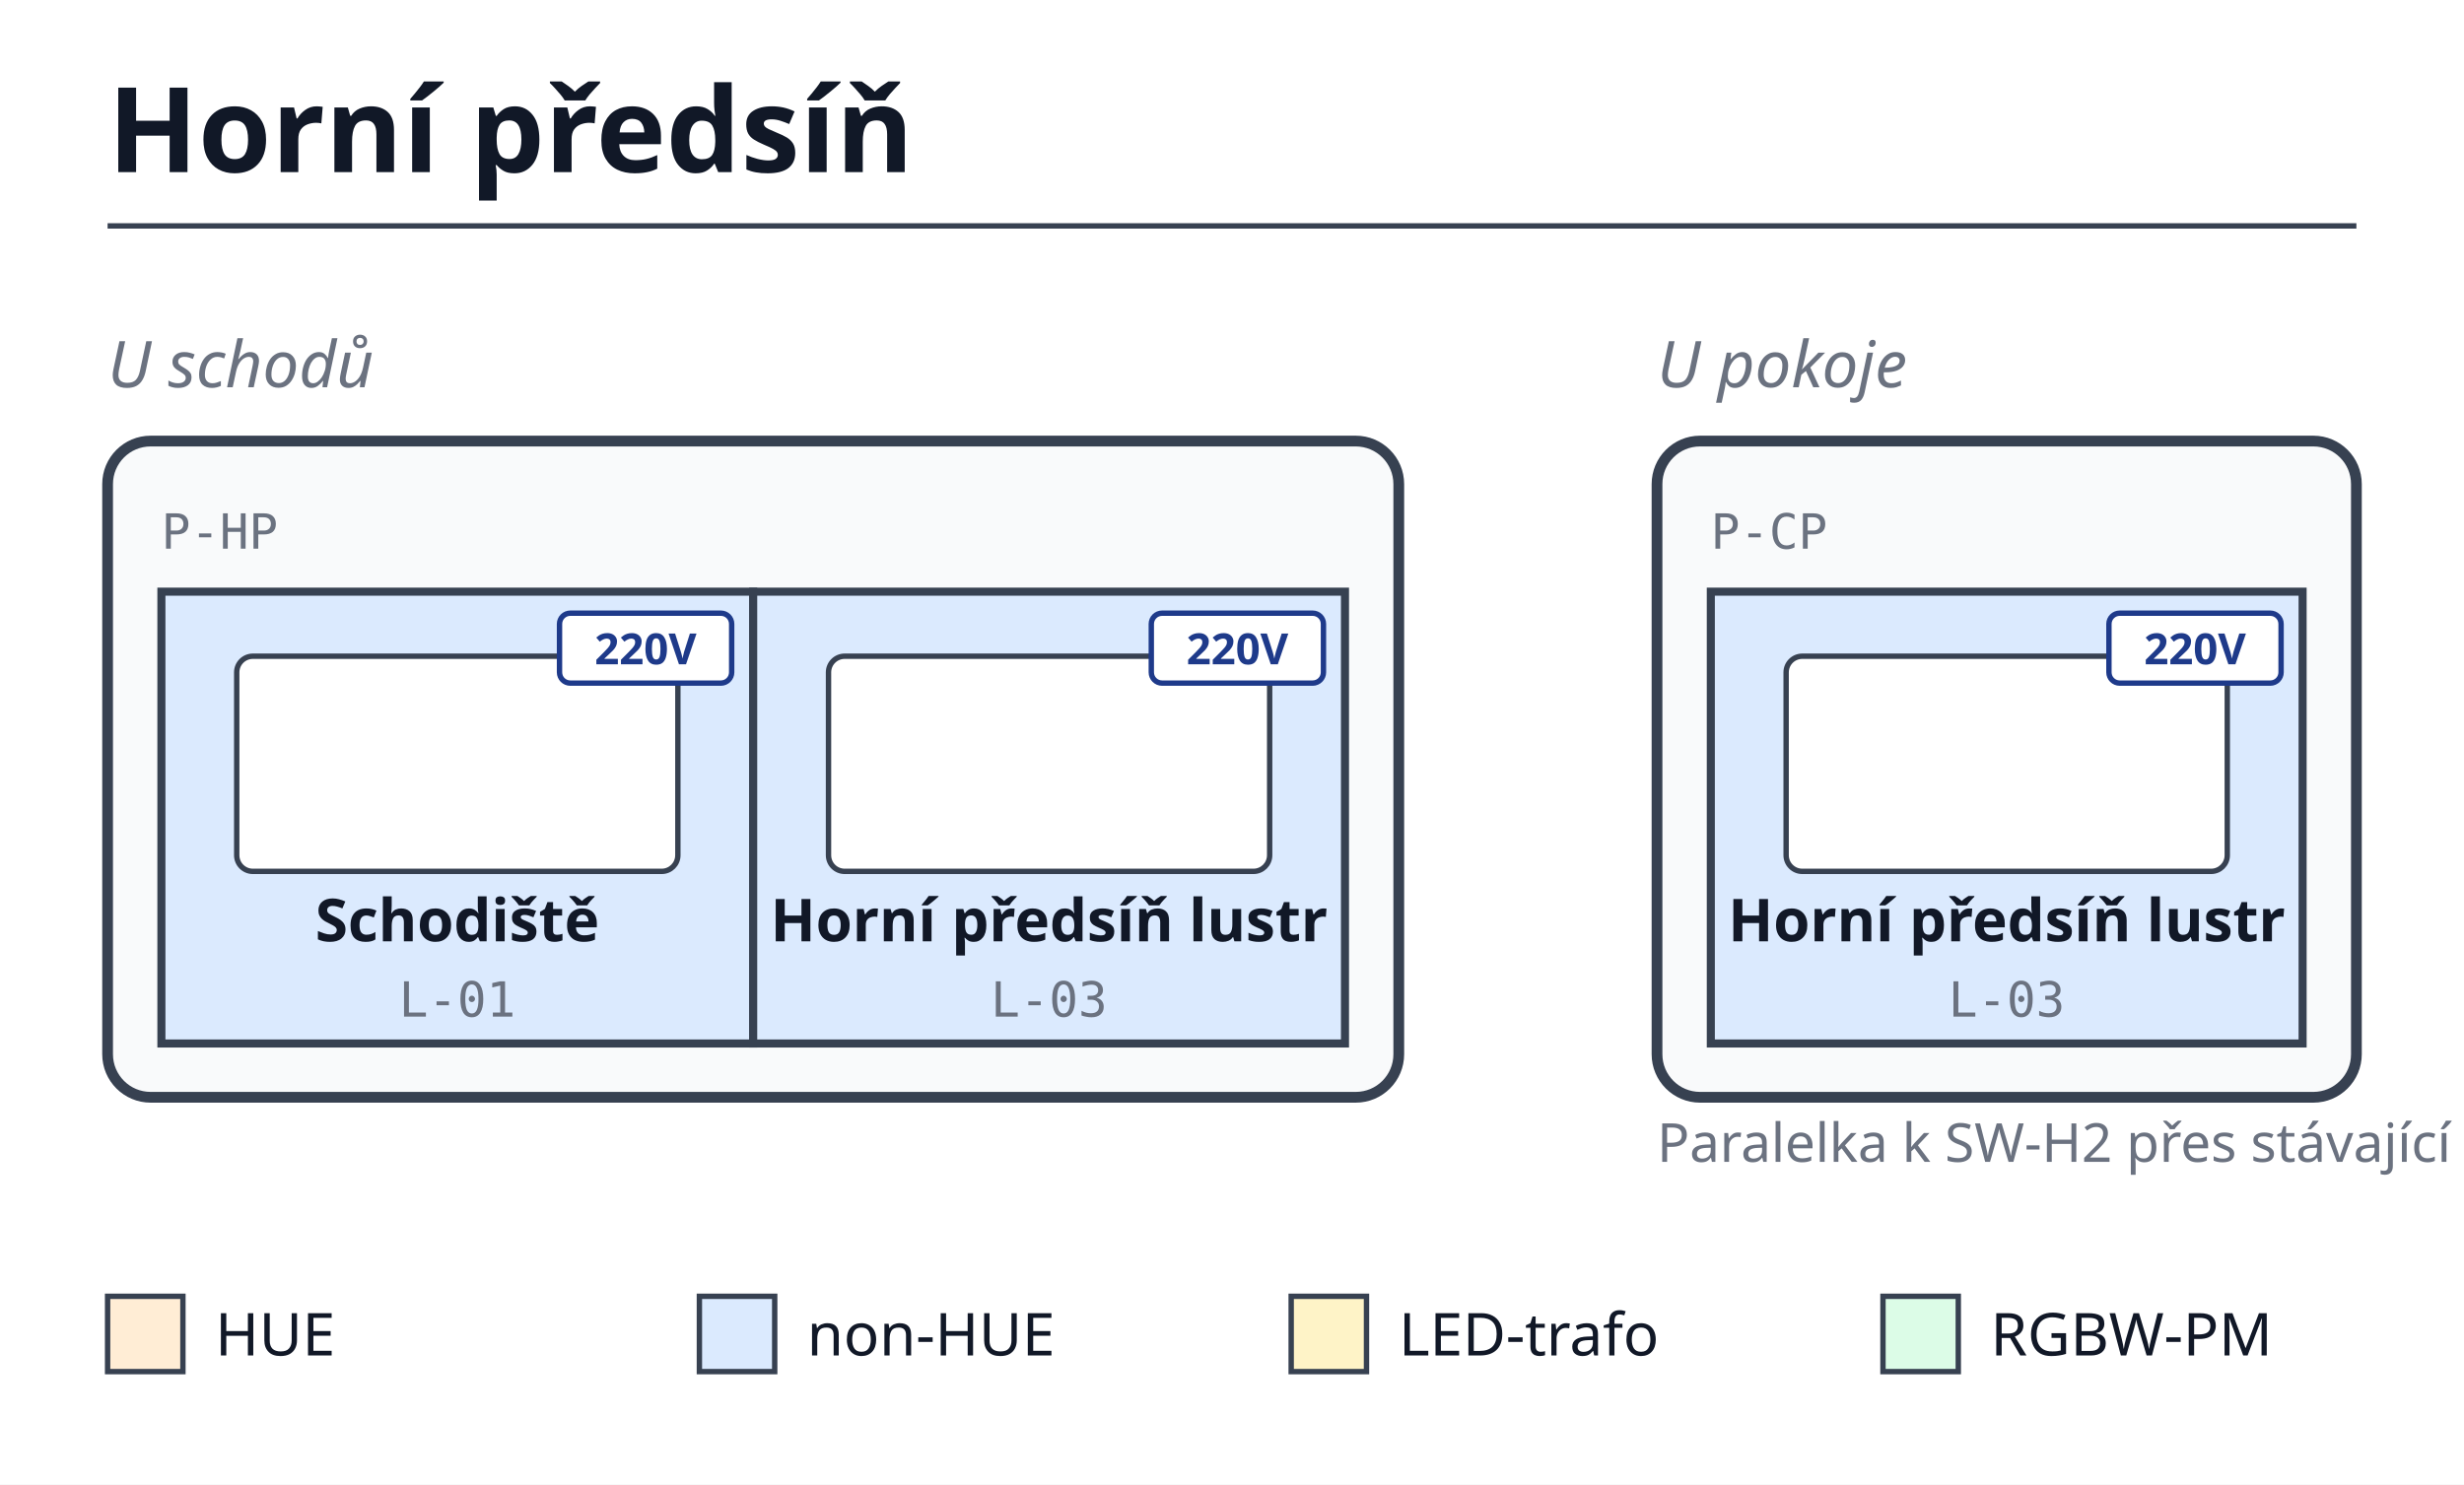
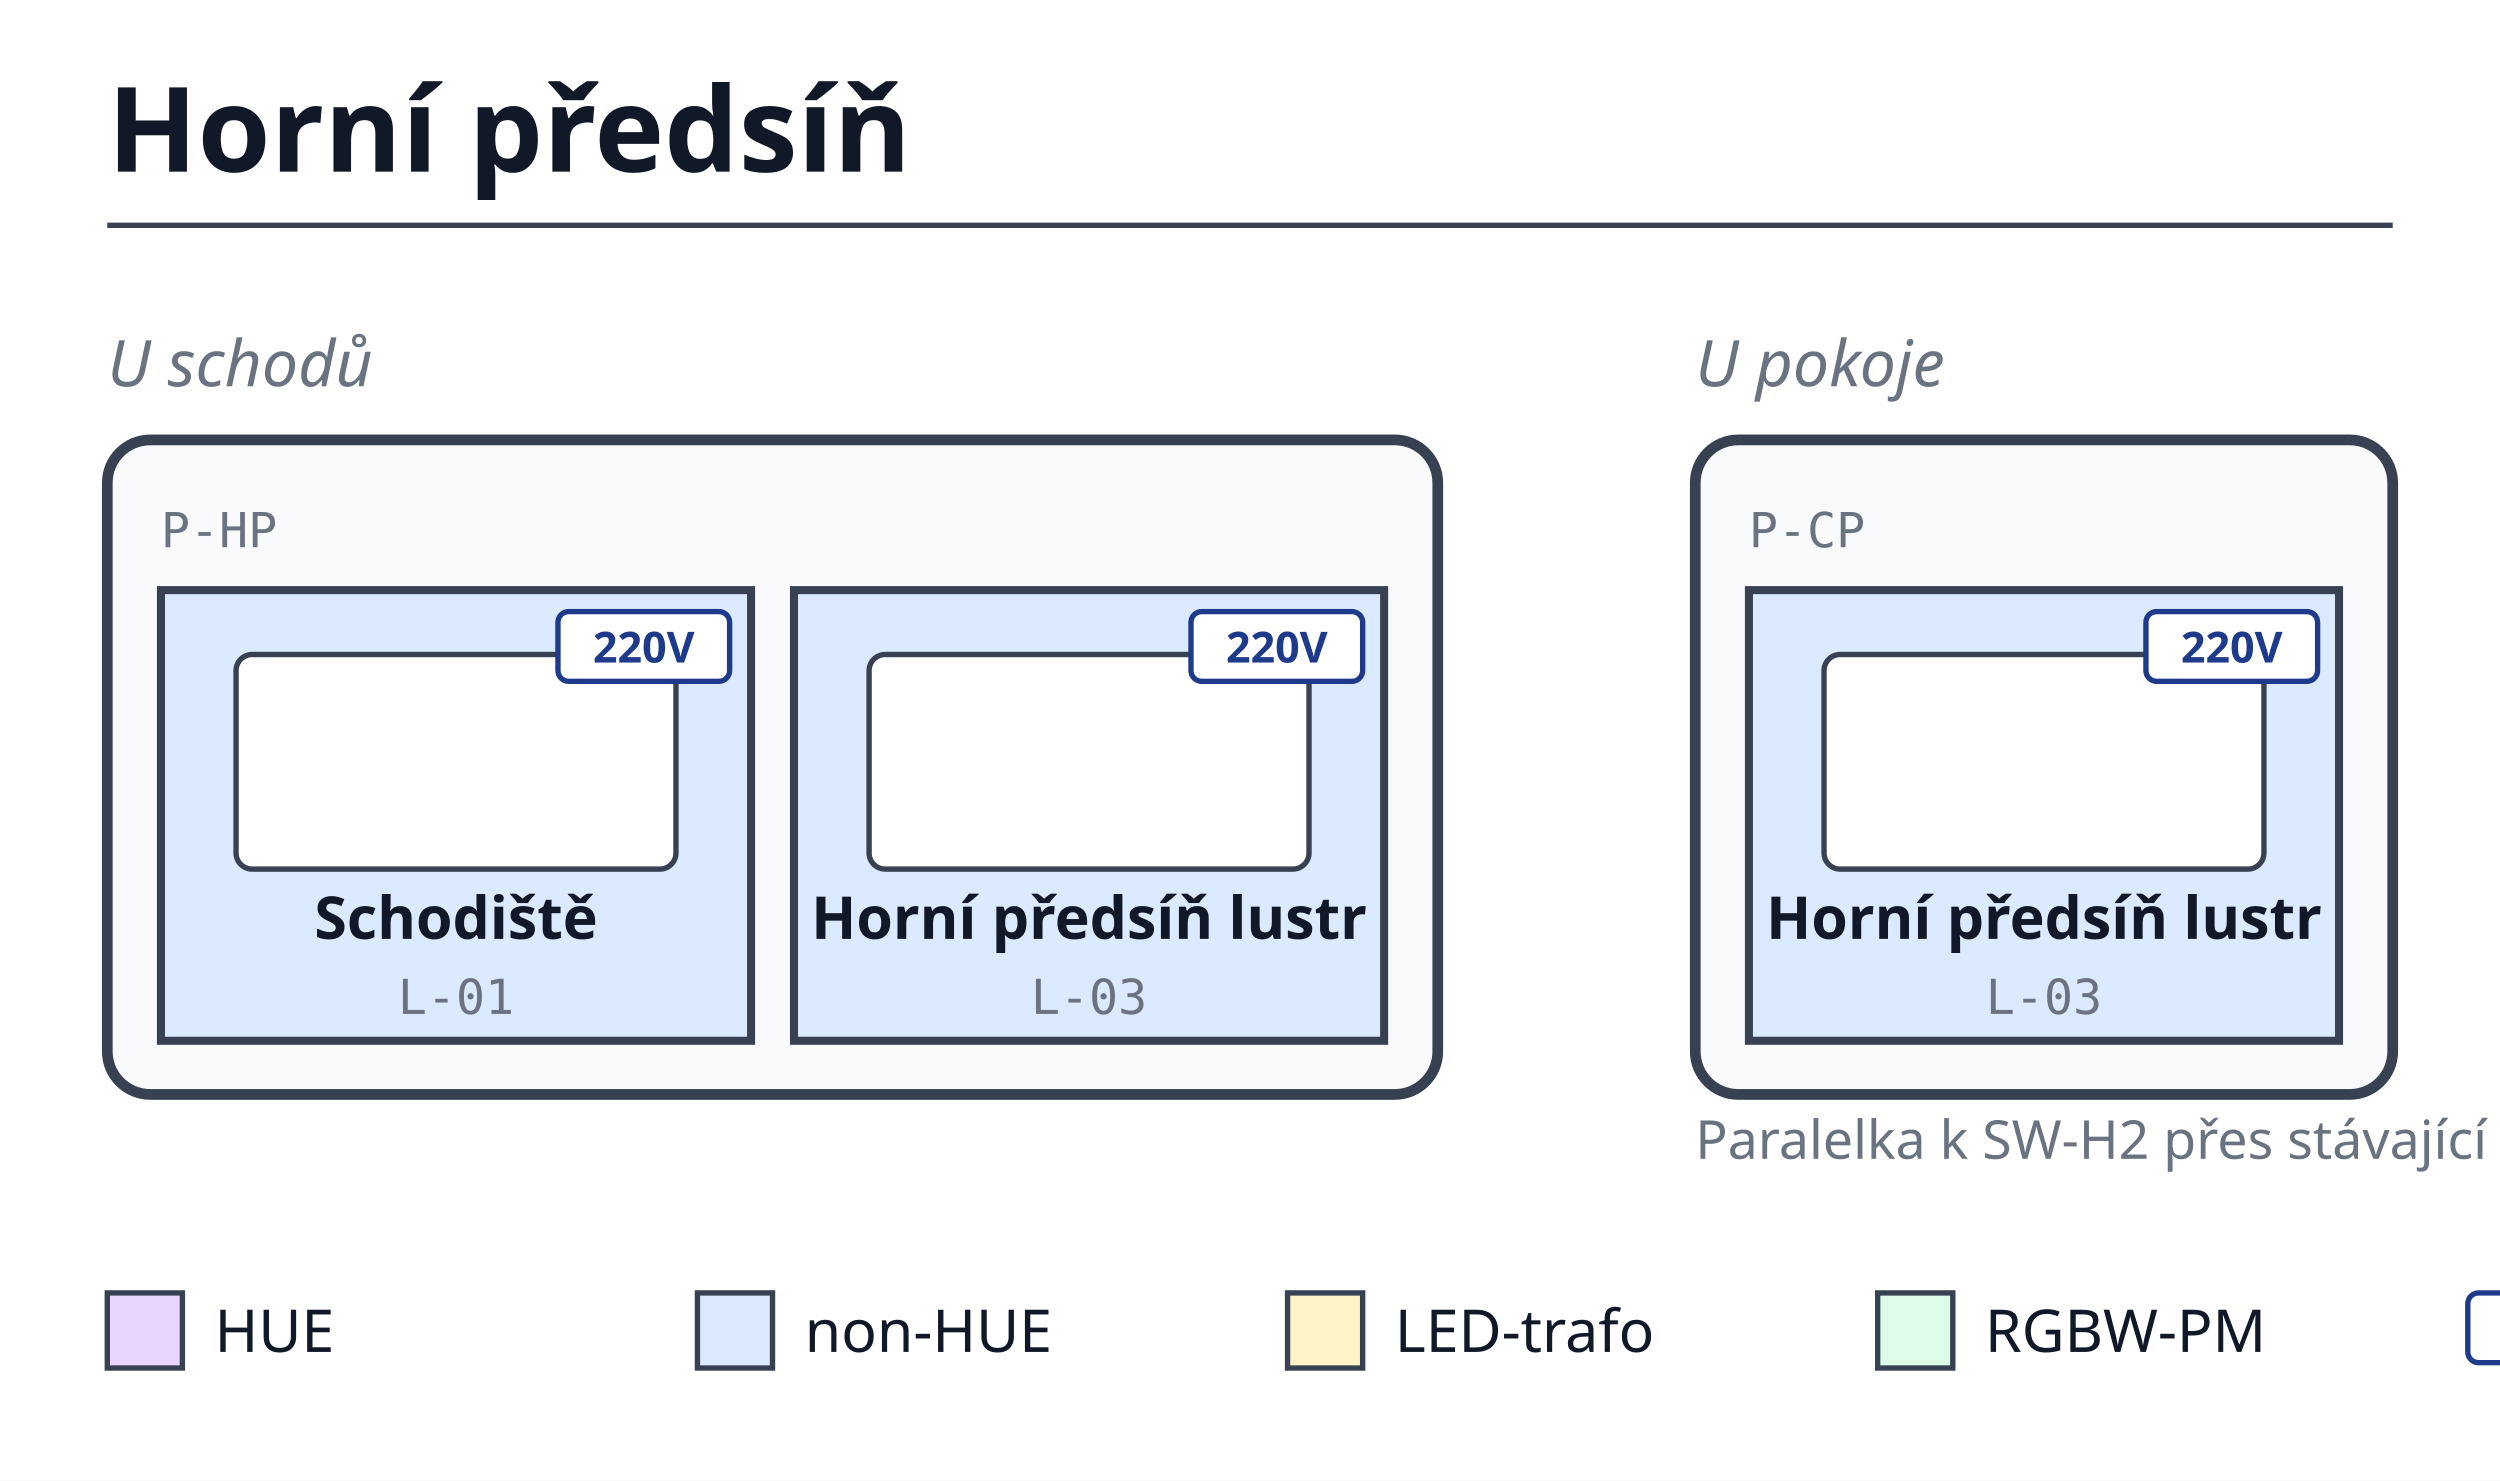
- <svg xmlns="http://www.w3.org/2000/svg" viewBox="0 0 458 276" width="458" height="276" font-family="sans-serif">
+ <svg xmlns="http://www.w3.org/2000/svg" viewBox="0 0 466 276" width="466" height="276" font-family="sans-serif">
  <rect width="100%" height="100%" fill="white" />
  <text x="20" y="32" font-size="22" font-weight="700" fill="#111827">Horní předsíň</text>
-   <line x1="20" y1="42" x2="438" y2="42" stroke="#374151" stroke-width="1" />
+   <line x1="20" y1="42" x2="446" y2="42" stroke="#374151" stroke-width="1" />
  <text x="20" y="72" font-size="12" font-style="italic" fill="#6b7280">U schodů</text>
-   <rect x="20" y="82" width="240" height="122" fill="#f9fafb" stroke="#374151" stroke-width="2" rx="8" ry="8" />
-   <rect x="30" y="110" width="110" height="84" fill="#dbeafe" stroke="#374151" stroke-width="1.5" />
+   <rect x="20" y="82" width="248" height="122" fill="#f9fafb" stroke="#374151" stroke-width="2" rx="8" ry="8" />
+   <rect x="30" y="110" width="110" height="84" fill="#dbeafe" />
+   <rect x="30" y="110" width="110" height="84" fill="none" stroke="#374151" stroke-width="1.5" />
  <rect x="44" y="122" width="82" height="40" fill="white" stroke="#374151" stroke-width="1" rx="3" ry="3" />
  <text x="85.0" y="175" text-anchor="middle" font-family="sans-serif" font-size="11" font-weight="600" fill="#111827">Schodiště</text>
  <text x="85.0" y="189" text-anchor="middle" font-family="monospace" font-size="9" fill="#6b7280">L-01</text>
  <rect x="104" y="114" width="32" height="13" fill="white" stroke="#1e3a8a" stroke-width="1" rx="2" ry="2" />
  <text x="120.0" y="123.5" text-anchor="middle" font-family="sans-serif" font-size="8" font-weight="700" fill="#1e3a8a">220V</text>
-   <rect x="140" y="110" width="110" height="84" fill="#dbeafe" stroke="#374151" stroke-width="1.5" />
-   <rect x="154" y="122" width="82" height="40" fill="white" stroke="#374151" stroke-width="1" rx="3" ry="3" />
-   <text x="195.0" y="175" text-anchor="middle" font-family="sans-serif" font-size="11" font-weight="600" fill="#111827">Horní předsíň lustr</text>
-   <text x="195.0" y="189" text-anchor="middle" font-family="monospace" font-size="9" fill="#6b7280">L-03</text>
-   <rect x="214" y="114" width="32" height="13" fill="white" stroke="#1e3a8a" stroke-width="1" rx="2" ry="2" />
-   <text x="230.0" y="123.5" text-anchor="middle" font-family="sans-serif" font-size="8" font-weight="700" fill="#1e3a8a">220V</text>
+   <rect x="148" y="110" width="110" height="84" fill="#dbeafe" />
+   <rect x="148" y="110" width="110" height="84" fill="none" stroke="#374151" stroke-width="1.5" />
+   <rect x="162" y="122" width="82" height="40" fill="white" stroke="#374151" stroke-width="1" rx="3" ry="3" />
+   <text x="203.0" y="175" text-anchor="middle" font-family="sans-serif" font-size="11" font-weight="600" fill="#111827">Horní předsíň lustr</text>
+   <text x="203.0" y="189" text-anchor="middle" font-family="monospace" font-size="9" fill="#6b7280">L-03</text>
+   <rect x="222" y="114" width="32" height="13" fill="white" stroke="#1e3a8a" stroke-width="1" rx="2" ry="2" />
+   <text x="238.0" y="123.5" text-anchor="middle" font-family="sans-serif" font-size="8" font-weight="700" fill="#1e3a8a">220V</text>
  <text x="30" y="102" font-family="monospace" font-size="9" fill="#6b7280">P-HP</text>
-   <text x="308" y="72" font-size="12" font-style="italic" fill="#6b7280">U pokoje</text>
-   <rect x="308" y="82" width="130" height="122" fill="#f9fafb" stroke="#374151" stroke-width="2" rx="8" ry="8" />
-   <rect x="318" y="110" width="110" height="84" fill="#dbeafe" stroke="#374151" stroke-width="1.5" />
-   <rect x="332" y="122" width="82" height="40" fill="white" stroke="#374151" stroke-width="1" rx="3" ry="3" />
-   <text x="373.0" y="175" text-anchor="middle" font-family="sans-serif" font-size="11" font-weight="600" fill="#111827">Horní předsíň lustr</text>
-   <text x="373.0" y="189" text-anchor="middle" font-family="monospace" font-size="9" fill="#6b7280">L-03</text>
-   <rect x="392" y="114" width="32" height="13" fill="white" stroke="#1e3a8a" stroke-width="1" rx="2" ry="2" />
-   <text x="408.0" y="123.5" text-anchor="middle" font-family="sans-serif" font-size="8" font-weight="700" fill="#1e3a8a">220V</text>
-   <text x="318" y="102" font-family="monospace" font-size="9" fill="#6b7280">P-CP</text>
-   <text x="308" y="216" font-size="10" fill="#6b7280">Paralelka k SW-H2 přes stávající schodišťákový drát → SH-03 SW1</text>
-   <rect x="20" y="241" width="14" height="14" fill="#ffedd5" stroke="#374151" stroke-width="1" />
+   <text x="316" y="72" font-size="12" font-style="italic" fill="#6b7280">U pokoje</text>
+   <rect x="316" y="82" width="130" height="122" fill="#f9fafb" stroke="#374151" stroke-width="2" rx="8" ry="8" />
+   <rect x="326" y="110" width="110" height="84" fill="#dbeafe" />
+   <rect x="326" y="110" width="110" height="84" fill="none" stroke="#374151" stroke-width="1.5" />
+   <rect x="340" y="122" width="82" height="40" fill="white" stroke="#374151" stroke-width="1" rx="3" ry="3" />
+   <text x="381.0" y="175" text-anchor="middle" font-family="sans-serif" font-size="11" font-weight="600" fill="#111827">Horní předsíň lustr</text>
+   <text x="381.0" y="189" text-anchor="middle" font-family="monospace" font-size="9" fill="#6b7280">L-03</text>
+   <rect x="400" y="114" width="32" height="13" fill="white" stroke="#1e3a8a" stroke-width="1" rx="2" ry="2" />
+   <text x="416.0" y="123.5" text-anchor="middle" font-family="sans-serif" font-size="8" font-weight="700" fill="#1e3a8a">220V</text>
+   <text x="326" y="102" font-family="monospace" font-size="9" fill="#6b7280">P-CP</text>
+   <text x="316" y="216" font-size="10" fill="#6b7280">Paralelka k SW-H2 přes stávající schodišťákový drát → SH-03 SW1</text>
+   <rect x="20" y="241" width="14" height="14" fill="#e9d5ff" stroke="#374151" stroke-width="1" />
  <text x="40" y="252" font-size="11" fill="#111827">HUE</text>
  <rect x="130" y="241" width="14" height="14" fill="#dbeafe" stroke="#374151" stroke-width="1" />
  <text x="150" y="252" font-size="11" fill="#111827">non-HUE</text>
  <rect x="240" y="241" width="14" height="14" fill="#fef3c7" stroke="#374151" stroke-width="1" />
  <text x="260" y="252" font-size="11" fill="#111827">LED-trafo</text>
  <rect x="350" y="241" width="14" height="14" fill="#dcfce7" stroke="#374151" stroke-width="1" />
  <text x="370" y="252" font-size="11" fill="#111827">RGBW-PM</text>
  <rect x="460" y="241" width="32" height="13" fill="white" stroke="#1e3a8a" stroke-width="1" rx="2" ry="2" />
  <text x="476.0" y="250.5" text-anchor="middle" font-family="sans-serif" font-size="8" font-weight="700" fill="#1e3a8a">220V</text>
  <text x="498" y="252" font-size="11" fill="#111827">220V</text>
  <rect x="560" y="241" width="32" height="13" fill="white" stroke="#047857" stroke-width="1" rx="2" ry="2" />
  <text x="576.0" y="250.5" text-anchor="middle" font-family="sans-serif" font-size="8" font-weight="700" fill="#047857">24V</text>
  <text x="598" y="252" font-size="11" fill="#111827">24V</text>
</svg>
